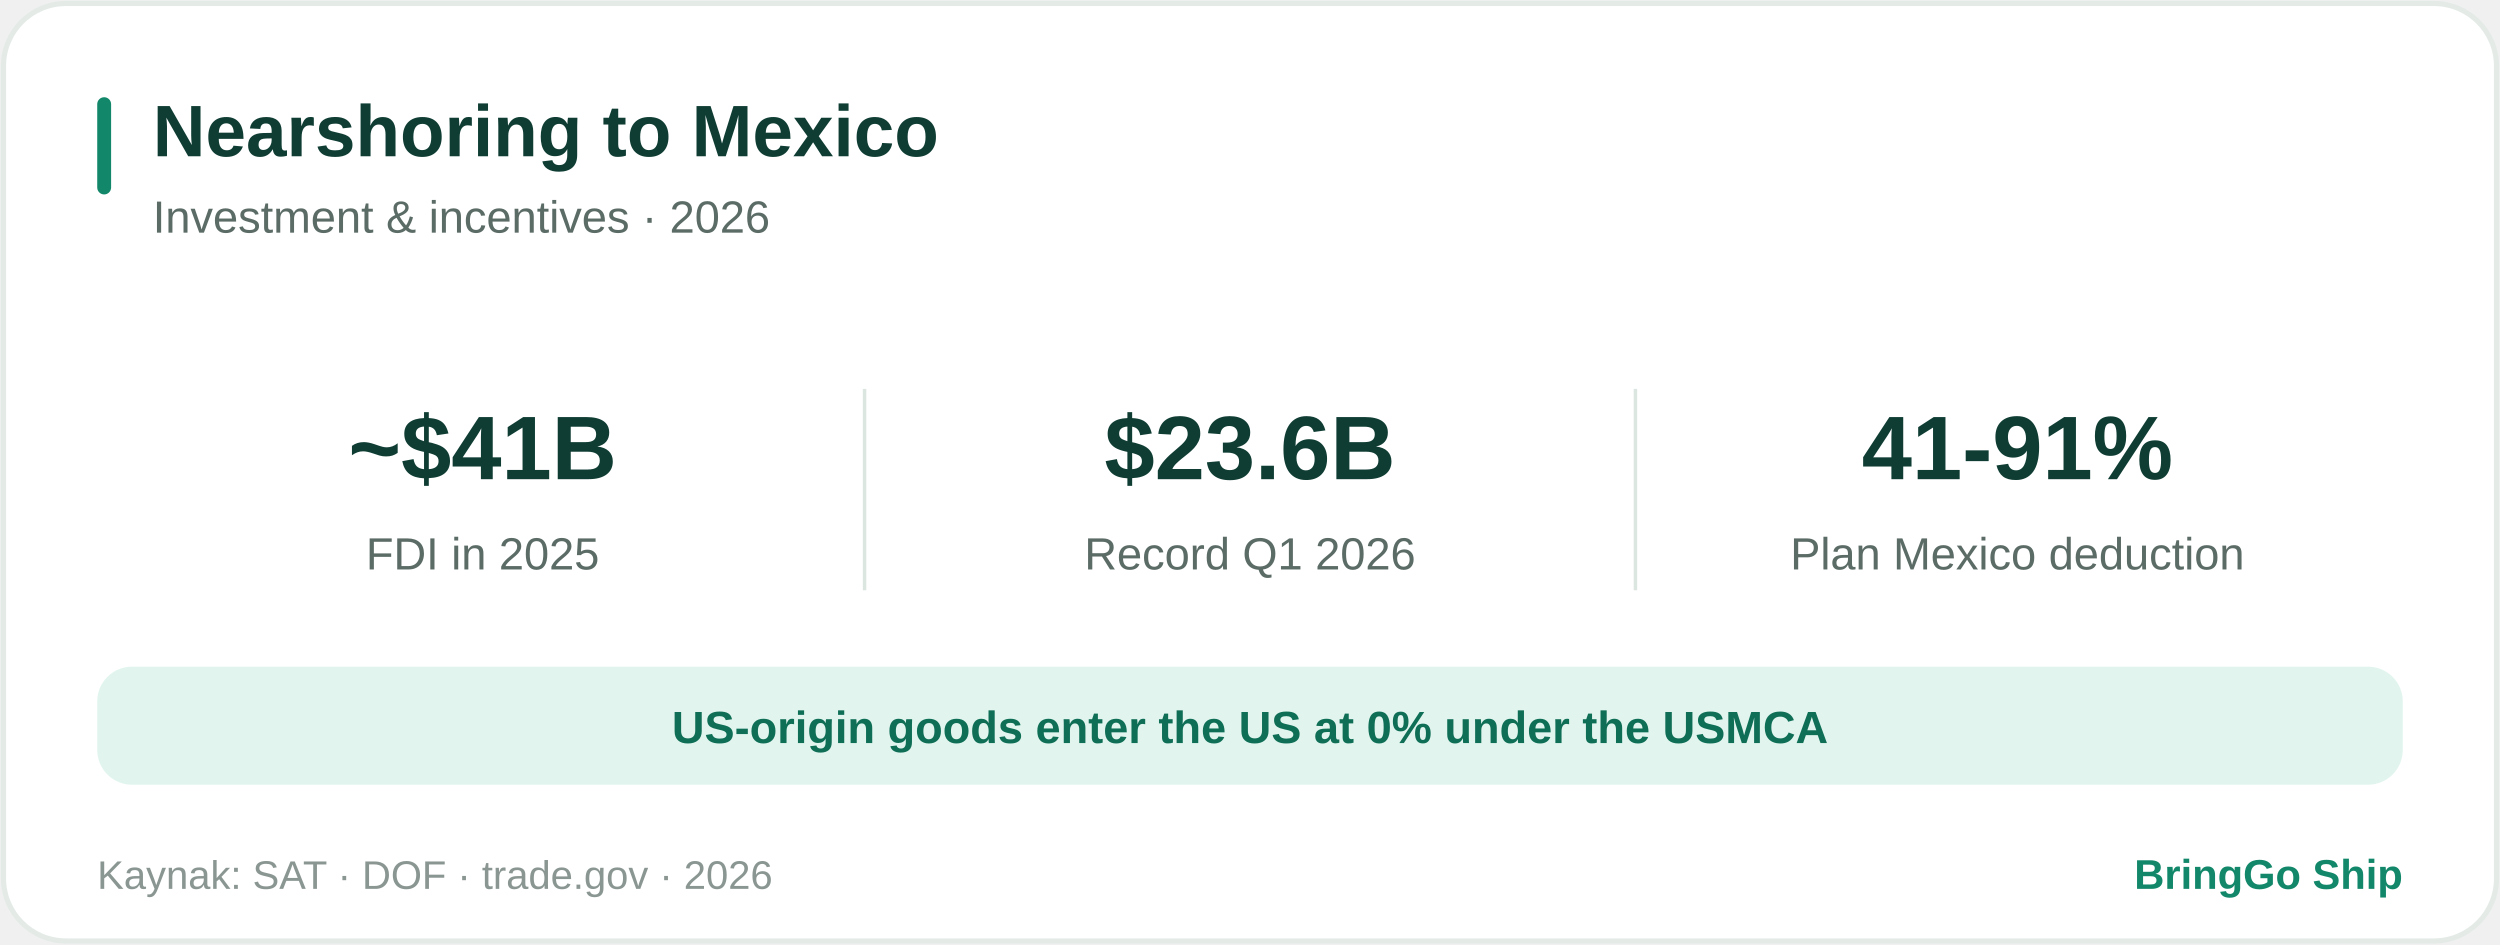
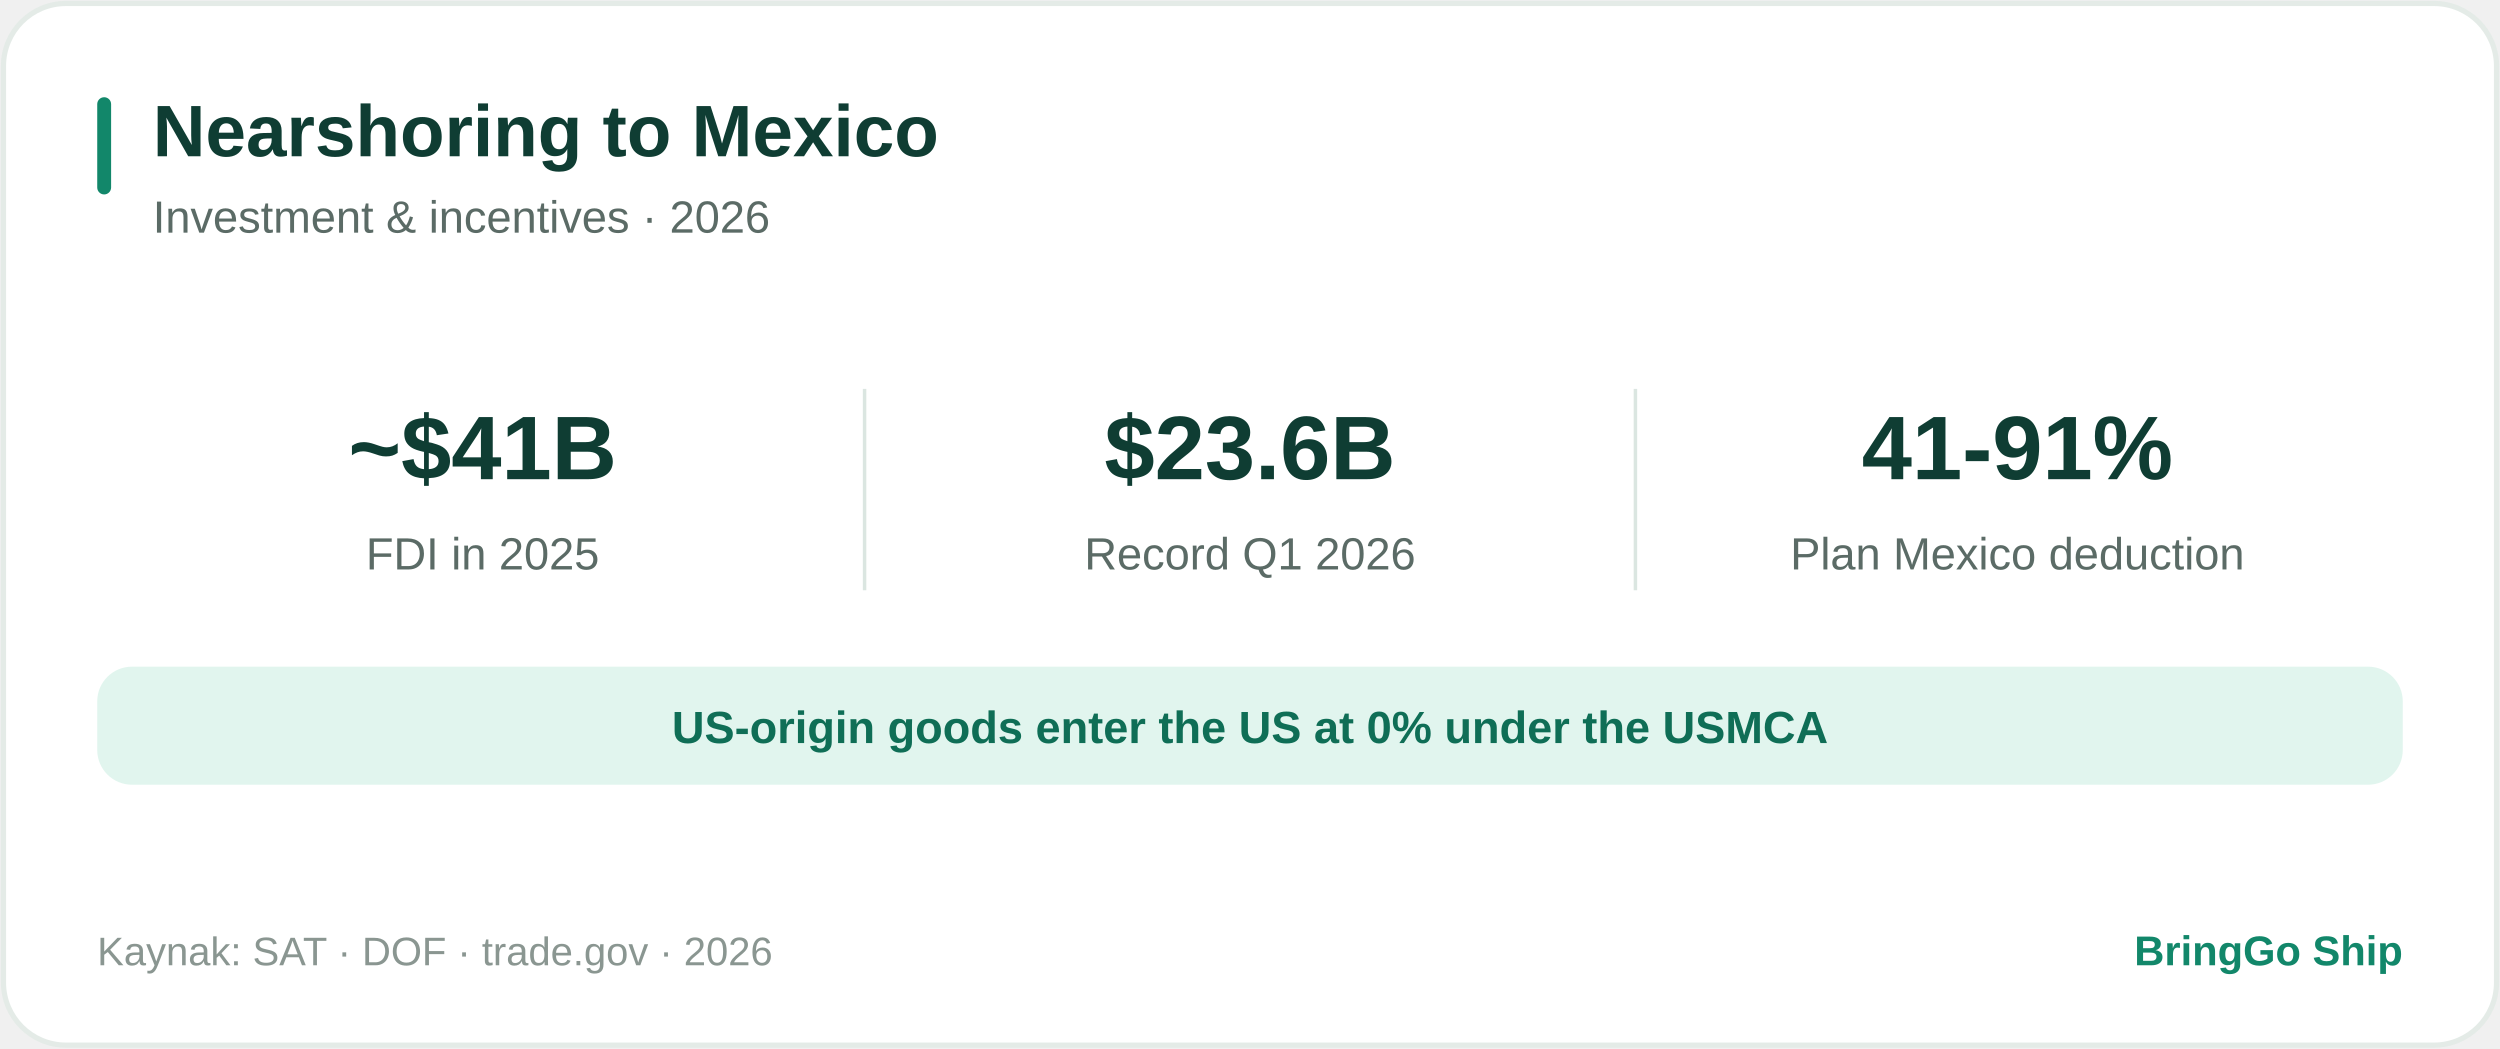
- <svg xmlns="http://www.w3.org/2000/svg" width="720" height="272" viewBox="0 0 720 272" role="img">
+ <svg xmlns="http://www.w3.org/2000/svg" width="720" height="302" viewBox="0 0 720 302" role="img">
  <style>
text{font-family:Arial,Helvetica,sans-serif}
.card{fill:#ffffff;stroke:#e4ebe7;stroke-width:1.5}
.row{fill:#f5f8f7}.pill{fill:#E1F5EE}.hi{fill:#1f9d5f}.mut{fill:#eef1f0}
.acc{fill:#12876A}.circ{fill:#12876A}.rd{fill:#fbe9e7}.am{fill:#fbf1dd}.tl{fill:#E1F5EE}.ln{stroke:#dbe6e1}
.tt{fill:#0F3D33;font-weight:bold}.ts{fill:#5b6b66}.tl2{fill:#22332f}
.tv{fill:#0F6E56;font-weight:bold}.tm{fill:#5b6b66;font-weight:bold}.tw{fill:#ffffff;font-weight:bold}
.tf{fill:#8a9691}.tb{fill:#12876A;font-weight:bold}.big{fill:#0F3D33;font-weight:bold}
.trd{fill:#a3392c;font-weight:bold}.tam{fill:#8a5a12;font-weight:bold}.ttl{fill:#0F6E56;font-weight:bold}
@media (prefers-color-scheme:dark){
.card{fill:#16211e;stroke:#2c3a35}
.row{fill:#1d2b27}.pill{fill:#123a2e}.hi{fill:#1f9d5f}.mut{fill:#28352f}
.acc{fill:#2fae7e}.circ{fill:#2fae7e}.rd{fill:#3a201c}.am{fill:#352a15}.tl{fill:#123a2e}
.tt{fill:#d7f2e6}.ts{fill:#8fa79d}.tl2{fill:#cfe0d9}
.tv{fill:#6fe0b0}.tm{fill:#9db3a9}.tw{fill:#ffffff}
.tf{fill:#6d8279}.tb{fill:#57d3a3}.big{fill:#d7f2e6}
.trd{fill:#f0a99e}.tam{fill:#e6c281}.ttl{fill:#6fe0b0}.ln{stroke:#31423c}}
</style>
-   <rect x="1" y="1" width="718" height="270" rx="18" class="card" />
+   <rect x="1" y="1" width="718" height="300" rx="18" class="card" />
  <rect x="28" y="28" width="4" height="28" rx="2" class="acc" />
  <text x="44" y="45" font-size="21" class="tt">Nearshoring to Mexico</text>
  <text x="44" y="67" font-size="13" class="ts">Investment &amp; incentives · 2026</text>
  <g transform="translate(0,88)">
    <text x="139" y="50" text-anchor="middle" font-size="26" class="big">~$41B</text>
    <text x="139" y="76" text-anchor="middle" font-size="13" class="ts">FDI in 2025</text>
    <text x="360" y="50" text-anchor="middle" font-size="26" class="big">$23.6B</text>
    <text x="360" y="76" text-anchor="middle" font-size="13" class="ts">Record Q1 2026</text>
    <line x1="249" y1="24" x2="249" y2="82" stroke-width="1" class="ln" />
    <text x="581" y="50" text-anchor="middle" font-size="26" class="big">41-91%</text>
    <text x="581" y="76" text-anchor="middle" font-size="13" class="ts">Plan Mexico deduction</text>
    <line x1="471" y1="24" x2="471" y2="82" stroke-width="1" class="ln" />
    <rect x="28" y="104" width="664" height="34" rx="10" class="pill" />
    <text x="360" y="126" text-anchor="middle" font-size="13" class="tv">US-origin goods enter the US at 0% under the USMCA</text>
  </g>
-   <text x="28" y="256" font-size="11.5" class="tf">Kaynak: SAT · DOF · trade.gov · 2026</text>
-   <text x="692" y="256" text-anchor="end" font-size="12" class="tb">BringGo Ship</text>
+   <text x="28" y="278" font-size="11.5" class="tf">Kaynak: SAT · DOF · trade.gov · 2026</text>
+   <text x="692" y="278" text-anchor="end" font-size="12" class="tb">BringGo Ship</text>
</svg>
